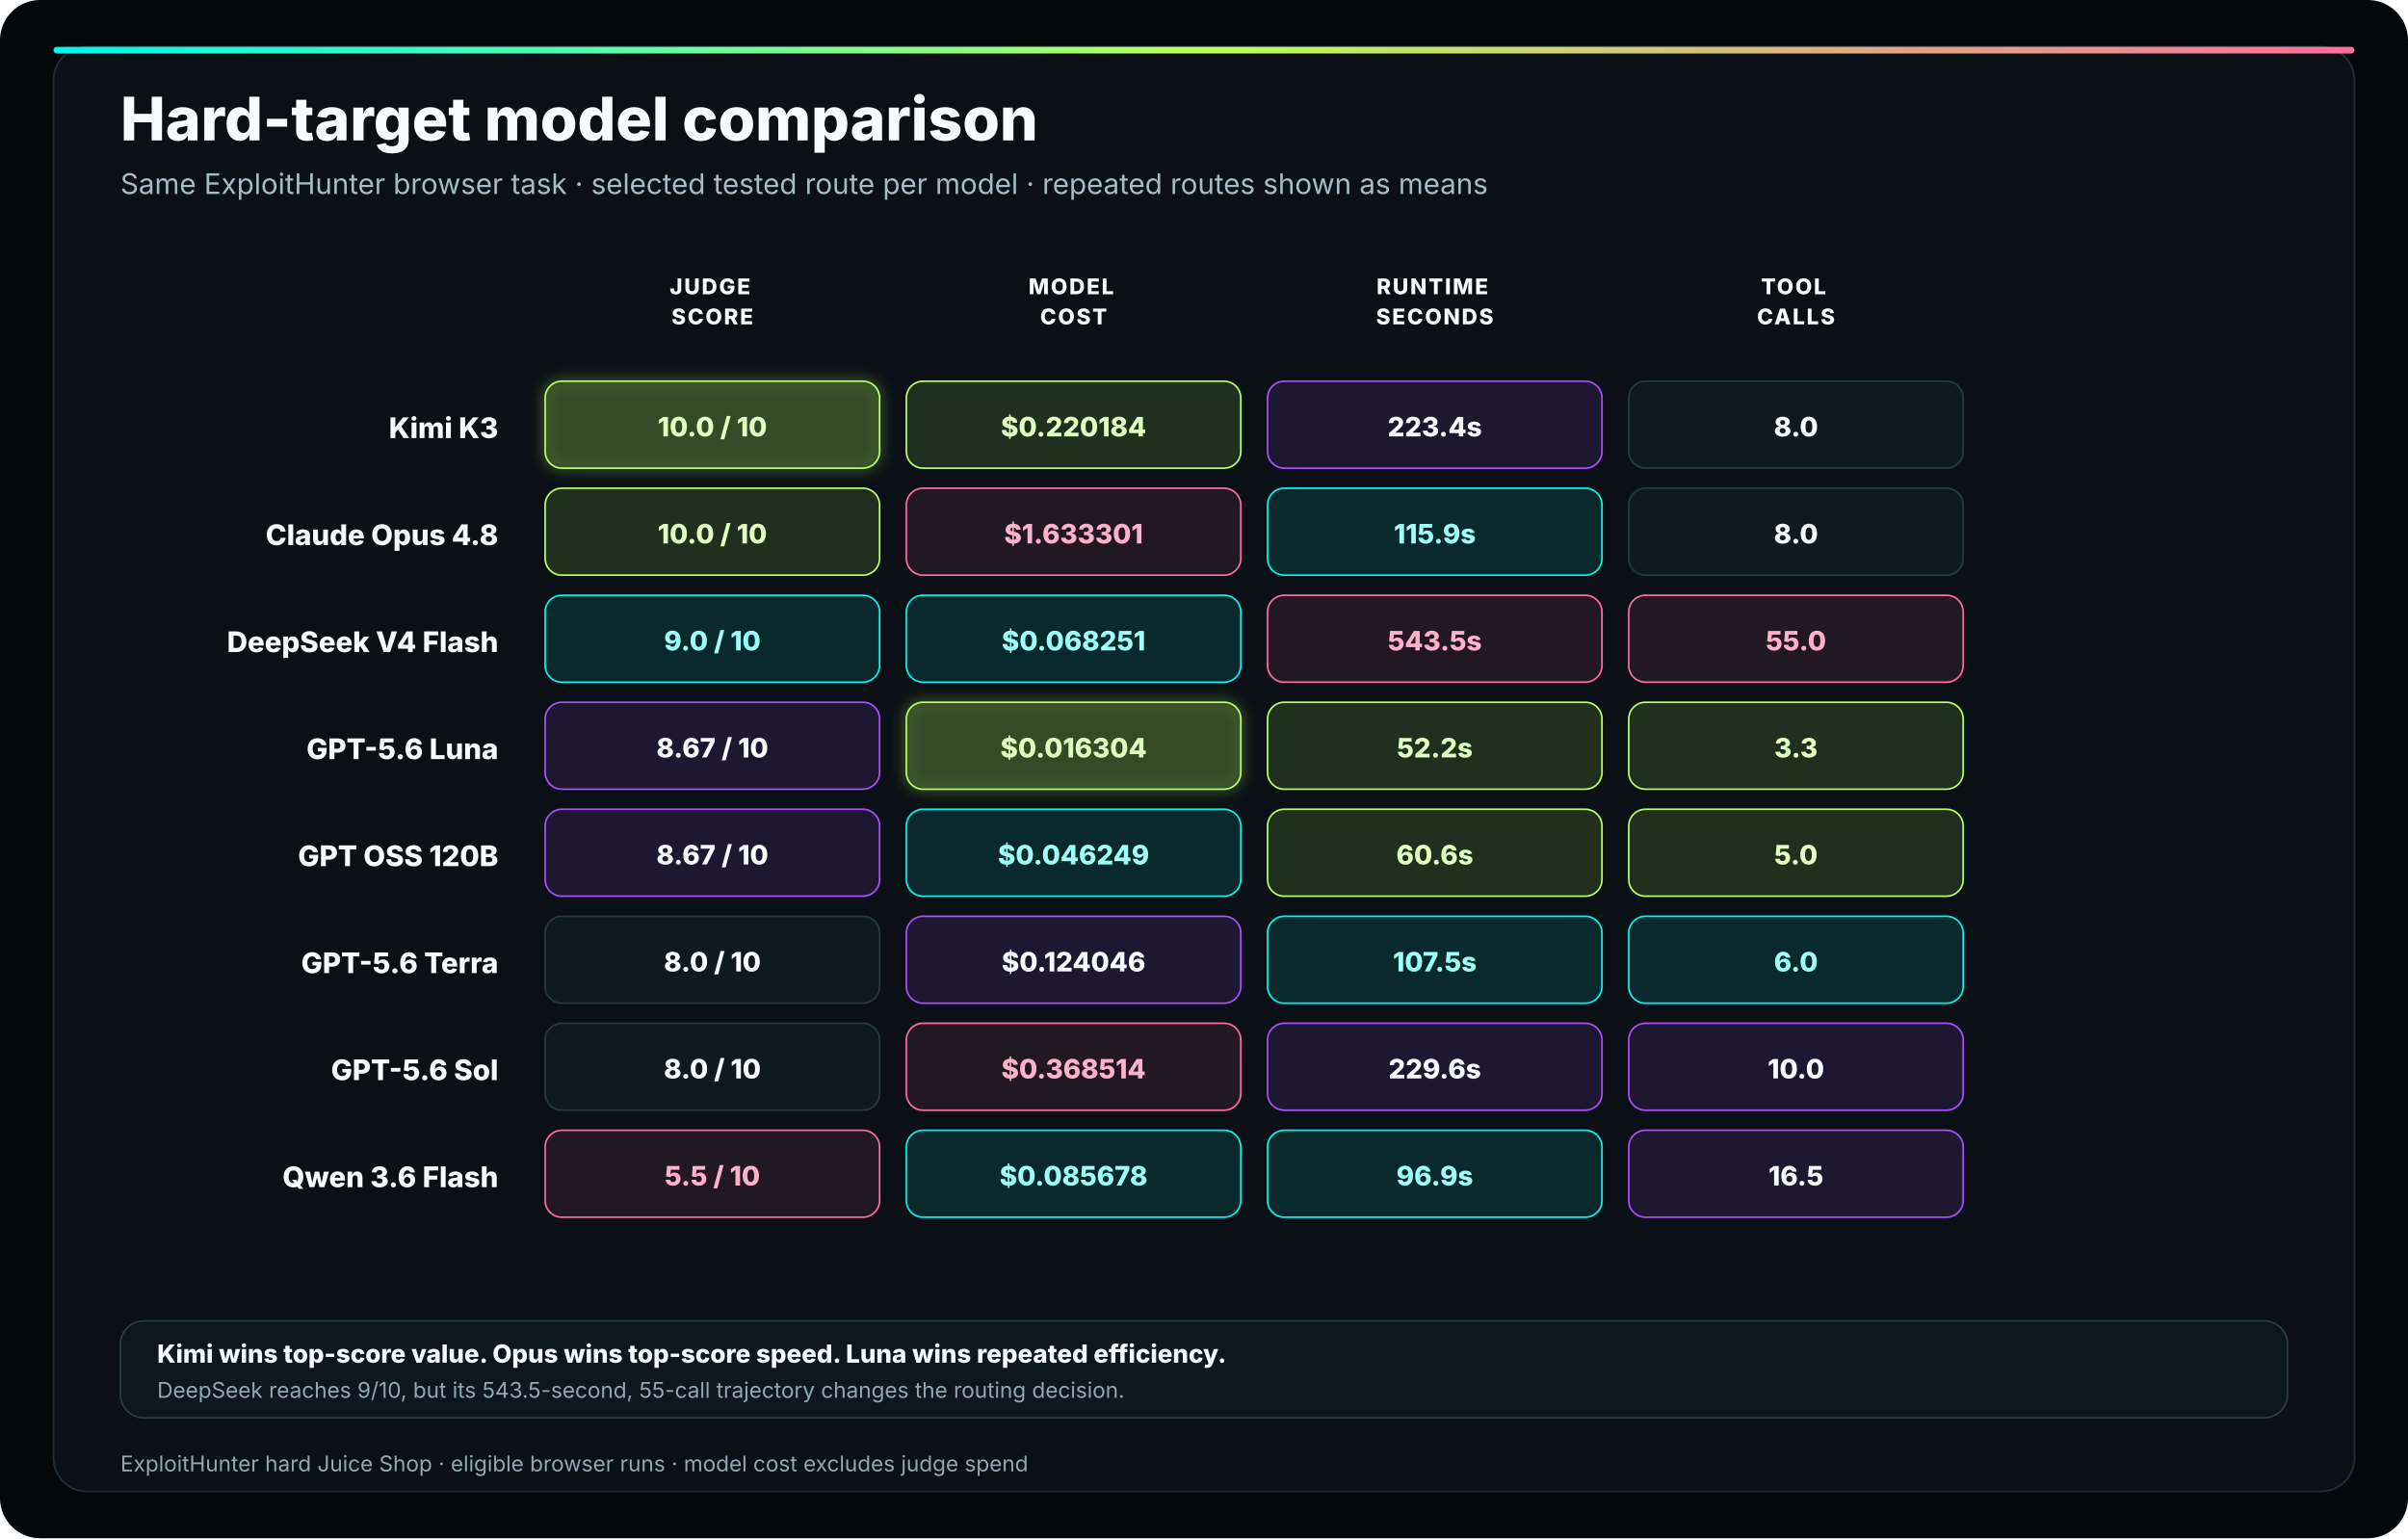
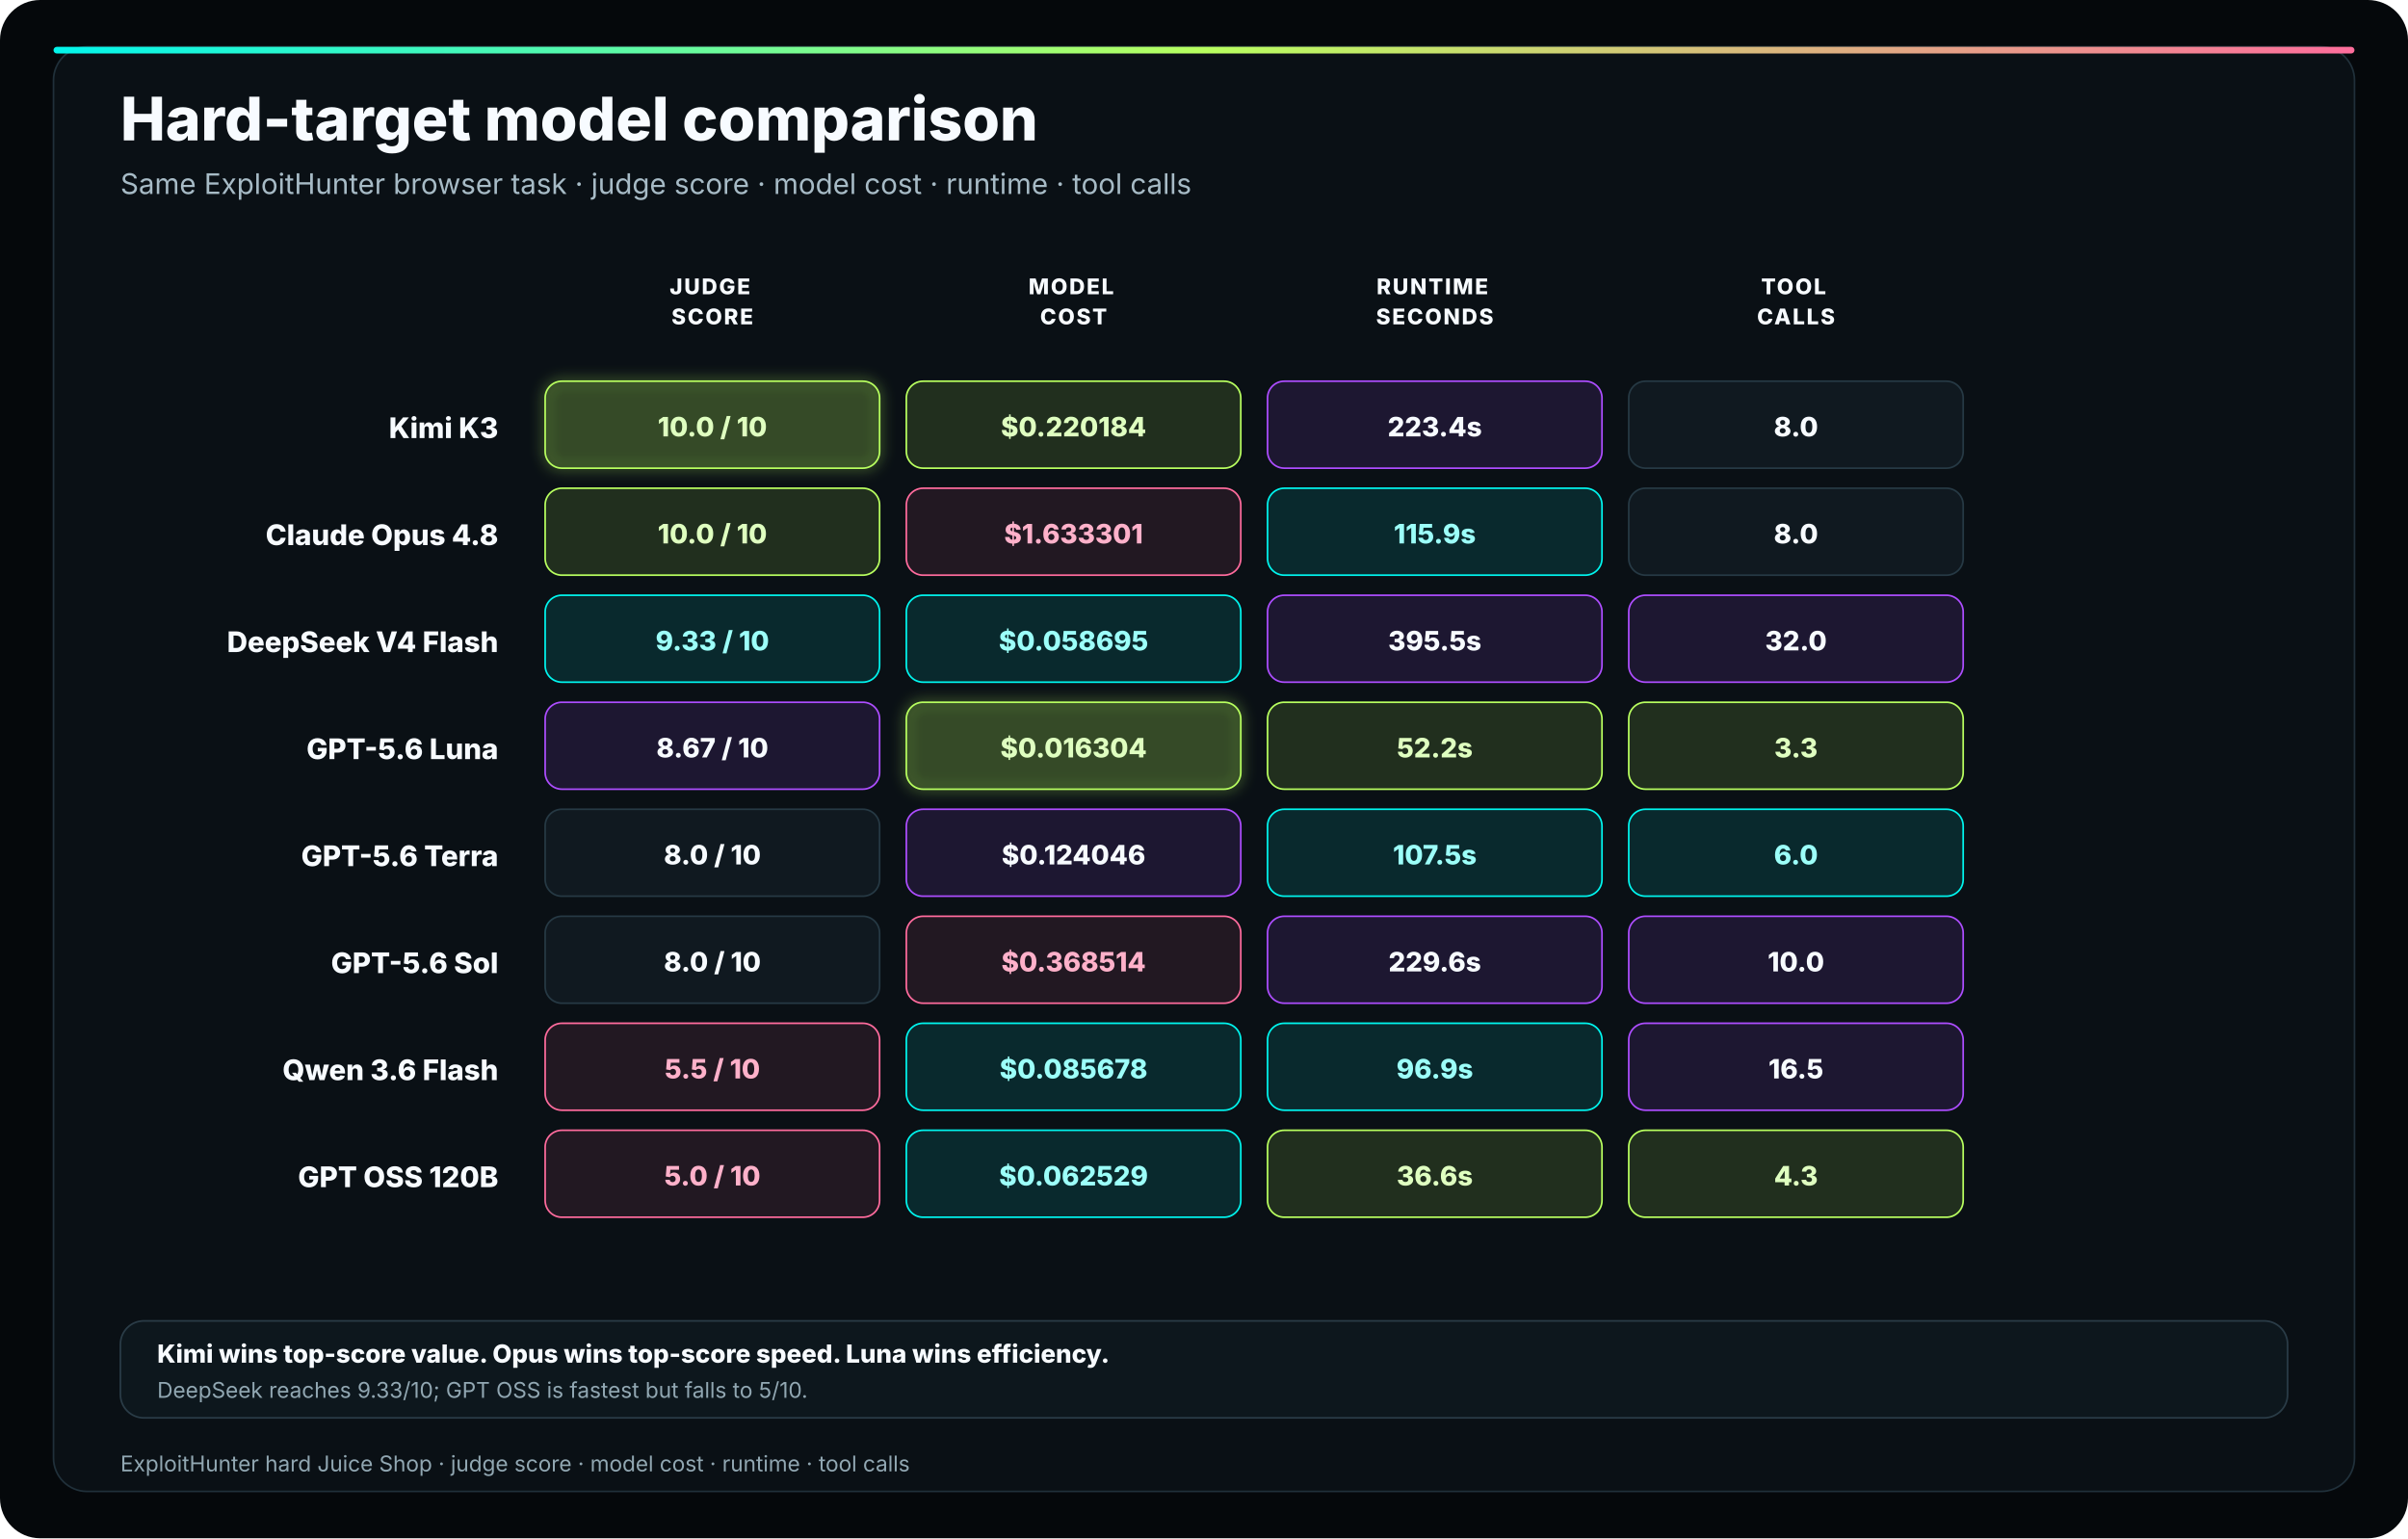
<svg xmlns="http://www.w3.org/2000/svg" viewBox="0 0 1440 920" role="img" aria-labelledby="title desc">
  <defs>
    <linearGradient id="rule" x1="0" x2="1">
      <stop stop-color="#00f5ee" />
      <stop offset=".5" stop-color="#b8ff5f" />
      <stop offset="1" stop-color="#ff6b9d" />
    </linearGradient>
    <filter id="glow" x="-35%" y="-60%" width="170%" height="220%">
      <feGaussianBlur stdDeviation="4" result="b" />
      <feMerge>
        <feMergeNode in="b" />
        <feMergeNode in="SourceGraphic" />
      </feMerge>
    </filter>
    <style>text{font-family:ui-sans-serif,system-ui,-apple-system,BlinkMacSystemFont,"Segoe UI",sans-serif;fill:#f7fbff}.title{font-size:36px;font-weight:820}.sub{font-size:17px;fill:#a7bbc6}.head{font-size:13px;font-weight:800;letter-spacing:1px;fill:#9eb4be}.row{font-size:17px;font-weight:760}.value{font-size:16px;font-weight:820;font-variant-numeric:tabular-nums}.note{font-size:13px;fill:#91a7b2}.top{fill:#b8ff5f;fill-opacity:.13;stroke:#b8ff5f}.strong{fill:#00f5ee;fill-opacity:.11;stroke:#00f5ee}.mid{fill:#ad4dff;fill-opacity:.12;stroke:#ad4dff}.warn{fill:#ff6b9d;fill-opacity:.1;stroke:#ff6b9d}.neutral{fill:#101920;stroke:#263944}.lime{fill:#dfffc0}.cyan{fill:#9cfff9}.pink{fill:#ffb1ca}</style>
  </defs>
  <rect width="1440" height="920" rx="24" fill="#05080b" />
  <rect x="32" y="28" width="1376" height="864" rx="20" fill="#0a1015" stroke="#20303a" />
  <rect x="32" y="28" width="1376" height="4" rx="2" fill="url(#rule)" />
  <text class="title" x="72" y="84">Hard-target model comparison</text>
-   <text class="sub" x="72" y="116">Same ExploitHunter browser task · selected tested route per model · repeated routes shown as means</text>
+   <text class="sub" x="72" y="116">Same ExploitHunter browser task · judge score · model cost · runtime · tool calls</text>
  <g transform="translate(326 176)">
    <g class="head" text-anchor="middle">
      <text x="100" y="0">
        <tspan x="100">JUDGE</tspan>
        <tspan x="100" dy="18">SCORE</tspan>
      </text>
      <text x="316" y="0">
        <tspan x="316">MODEL</tspan>
        <tspan x="316" dy="18">COST</tspan>
      </text>
      <text x="532" y="0">
        <tspan x="532">RUNTIME</tspan>
        <tspan x="532" dy="18">SECONDS</tspan>
      </text>
      <text x="748" y="0">
        <tspan x="748">TOOL</tspan>
        <tspan x="748" dy="18">CALLS</tspan>
      </text>
    </g>
    <g transform="translate(0 52)">
      <g transform="translate(0 0)">
        <text class="row" x="-28" y="34" text-anchor="end">Kimi K3</text>
        <rect class="top" width="200" height="52" rx="10" filter="url(#glow)" />
        <text class="value lime" x="100" y="33" text-anchor="middle">10.0 / 10</text>
        <rect class="top" x="216" width="200" height="52" rx="10" />
        <text class="value lime" x="316" y="33" text-anchor="middle">$0.220184</text>
        <rect class="mid" x="432" width="200" height="52" rx="10" />
        <text class="value" x="532" y="33" text-anchor="middle">223.4s</text>
        <rect class="neutral" x="648" width="200" height="52" rx="10" />
        <text class="value" x="748" y="33" text-anchor="middle">8.0</text>
      </g>
      <g transform="translate(0 64)">
        <text class="row" x="-28" y="34" text-anchor="end">Claude Opus 4.8</text>
        <rect class="top" width="200" height="52" rx="10" />
        <text class="value lime" x="100" y="33" text-anchor="middle">10.0 / 10</text>
        <rect class="warn" x="216" width="200" height="52" rx="10" />
        <text class="value pink" x="316" y="33" text-anchor="middle">$1.633301</text>
        <rect class="strong" x="432" width="200" height="52" rx="10" />
        <text class="value cyan" x="532" y="33" text-anchor="middle">115.9s</text>
        <rect class="neutral" x="648" width="200" height="52" rx="10" />
        <text class="value" x="748" y="33" text-anchor="middle">8.0</text>
      </g>
      <g transform="translate(0 128)">
        <text class="row" x="-28" y="34" text-anchor="end">DeepSeek V4 Flash</text>
        <rect class="strong" width="200" height="52" rx="10" />
-         <text class="value cyan" x="100" y="33" text-anchor="middle">9.0 / 10</text>
+         <text class="value cyan" x="100" y="33" text-anchor="middle">9.33 / 10</text>
        <rect class="strong" x="216" width="200" height="52" rx="10" />
-         <text class="value cyan" x="316" y="33" text-anchor="middle">$0.068251</text>
-         <rect class="warn" x="432" width="200" height="52" rx="10" />
-         <text class="value pink" x="532" y="33" text-anchor="middle">543.5s</text>
-         <rect class="warn" x="648" width="200" height="52" rx="10" />
-         <text class="value pink" x="748" y="33" text-anchor="middle">55.0</text>
+         <text class="value cyan" x="316" y="33" text-anchor="middle">$0.058695</text>
+         <rect class="mid" x="432" width="200" height="52" rx="10" />
+         <text class="value" x="532" y="33" text-anchor="middle">395.5s</text>
+         <rect class="mid" x="648" width="200" height="52" rx="10" />
+         <text class="value" x="748" y="33" text-anchor="middle">32.0</text>
      </g>
      <g transform="translate(0 192)">
        <text class="row" x="-28" y="34" text-anchor="end">GPT-5.6 Luna</text>
        <rect class="mid" width="200" height="52" rx="10" />
        <text class="value" x="100" y="33" text-anchor="middle">8.67 / 10</text>
        <rect class="top" x="216" width="200" height="52" rx="10" filter="url(#glow)" />
        <text class="value lime" x="316" y="33" text-anchor="middle">$0.016304</text>
        <rect class="top" x="432" width="200" height="52" rx="10" />
        <text class="value lime" x="532" y="33" text-anchor="middle">52.2s</text>
        <rect class="top" x="648" width="200" height="52" rx="10" />
        <text class="value lime" x="748" y="33" text-anchor="middle">3.3</text>
      </g>
      <g transform="translate(0 256)">
-         <text class="row" x="-28" y="34" text-anchor="end">GPT OSS 120B</text>
-         <rect class="mid" width="200" height="52" rx="10" />
-         <text class="value" x="100" y="33" text-anchor="middle">8.67 / 10</text>
-         <rect class="strong" x="216" width="200" height="52" rx="10" />
-         <text class="value cyan" x="316" y="33" text-anchor="middle">$0.046249</text>
-         <rect class="top" x="432" width="200" height="52" rx="10" />
-         <text class="value lime" x="532" y="33" text-anchor="middle">60.6s</text>
-         <rect class="top" x="648" width="200" height="52" rx="10" />
-         <text class="value lime" x="748" y="33" text-anchor="middle">5.0</text>
-       </g>
-       <g transform="translate(0 320)">
        <text class="row" x="-28" y="34" text-anchor="end">GPT-5.6 Terra</text>
        <rect class="neutral" width="200" height="52" rx="10" />
        <text class="value" x="100" y="33" text-anchor="middle">8.0 / 10</text>
        <rect class="mid" x="216" width="200" height="52" rx="10" />
        <text class="value" x="316" y="33" text-anchor="middle">$0.124046</text>
        <rect class="strong" x="432" width="200" height="52" rx="10" />
        <text class="value cyan" x="532" y="33" text-anchor="middle">107.5s</text>
        <rect class="strong" x="648" width="200" height="52" rx="10" />
        <text class="value cyan" x="748" y="33" text-anchor="middle">6.0</text>
      </g>
-       <g transform="translate(0 384)">
+       <g transform="translate(0 320)">
        <text class="row" x="-28" y="34" text-anchor="end">GPT-5.6 Sol</text>
        <rect class="neutral" width="200" height="52" rx="10" />
        <text class="value" x="100" y="33" text-anchor="middle">8.0 / 10</text>
        <rect class="warn" x="216" width="200" height="52" rx="10" />
        <text class="value pink" x="316" y="33" text-anchor="middle">$0.368514</text>
        <rect class="mid" x="432" width="200" height="52" rx="10" />
        <text class="value" x="532" y="33" text-anchor="middle">229.6s</text>
        <rect class="mid" x="648" width="200" height="52" rx="10" />
        <text class="value" x="748" y="33" text-anchor="middle">10.0</text>
      </g>
-       <g transform="translate(0 448)">
+       <g transform="translate(0 384)">
        <text class="row" x="-28" y="34" text-anchor="end">Qwen 3.6 Flash</text>
        <rect class="warn" width="200" height="52" rx="10" />
        <text class="value pink" x="100" y="33" text-anchor="middle">5.5 / 10</text>
        <rect class="strong" x="216" width="200" height="52" rx="10" />
        <text class="value cyan" x="316" y="33" text-anchor="middle">$0.085678</text>
        <rect class="strong" x="432" width="200" height="52" rx="10" />
        <text class="value cyan" x="532" y="33" text-anchor="middle">96.9s</text>
        <rect class="mid" x="648" width="200" height="52" rx="10" />
        <text class="value" x="748" y="33" text-anchor="middle">16.5</text>
      </g>
+       <g transform="translate(0 448)">
+         <text class="row" x="-28" y="34" text-anchor="end">GPT OSS 120B</text>
+         <rect class="warn" width="200" height="52" rx="10" />
+         <text class="value pink" x="100" y="33" text-anchor="middle">5.0 / 10</text>
+         <rect class="strong" x="216" width="200" height="52" rx="10" />
+         <text class="value cyan" x="316" y="33" text-anchor="middle">$0.062529</text>
+         <rect class="top" x="432" width="200" height="52" rx="10" />
+         <text class="value lime" x="532" y="33" text-anchor="middle">36.6s</text>
+         <rect class="top" x="648" width="200" height="52" rx="10" />
+         <text class="value lime" x="748" y="33" text-anchor="middle">4.3</text>
+       </g>
    </g>
  </g>
  <g transform="translate(72 790)">
    <rect width="1296" height="58" rx="14" fill="#0d171d" stroke="#2a3c47" />
-     <text x="22" y="25" font-size="15" font-weight="820" fill="#dfffc0">Kimi wins top-score value. Opus wins top-score speed. Luna wins repeated efficiency.</text>
-     <text class="note" x="22" y="46">DeepSeek reaches 9/10, but its 543.5-second, 55-call trajectory changes the routing decision.</text>
+     <text x="22" y="25" font-size="15" font-weight="820" fill="#dfffc0">Kimi wins top-score value. Opus wins top-score speed. Luna wins efficiency.</text>
+     <text class="note" x="22" y="46">DeepSeek reaches 9.33/10; GPT OSS is fastest but falls to 5/10.</text>
  </g>
-   <text class="note" x="72" y="880">ExploitHunter hard Juice Shop · eligible browser runs · model cost excludes judge spend</text>
+   <text class="note" x="72" y="880">ExploitHunter hard Juice Shop · judge score · model cost · runtime · tool calls</text>
</svg>
